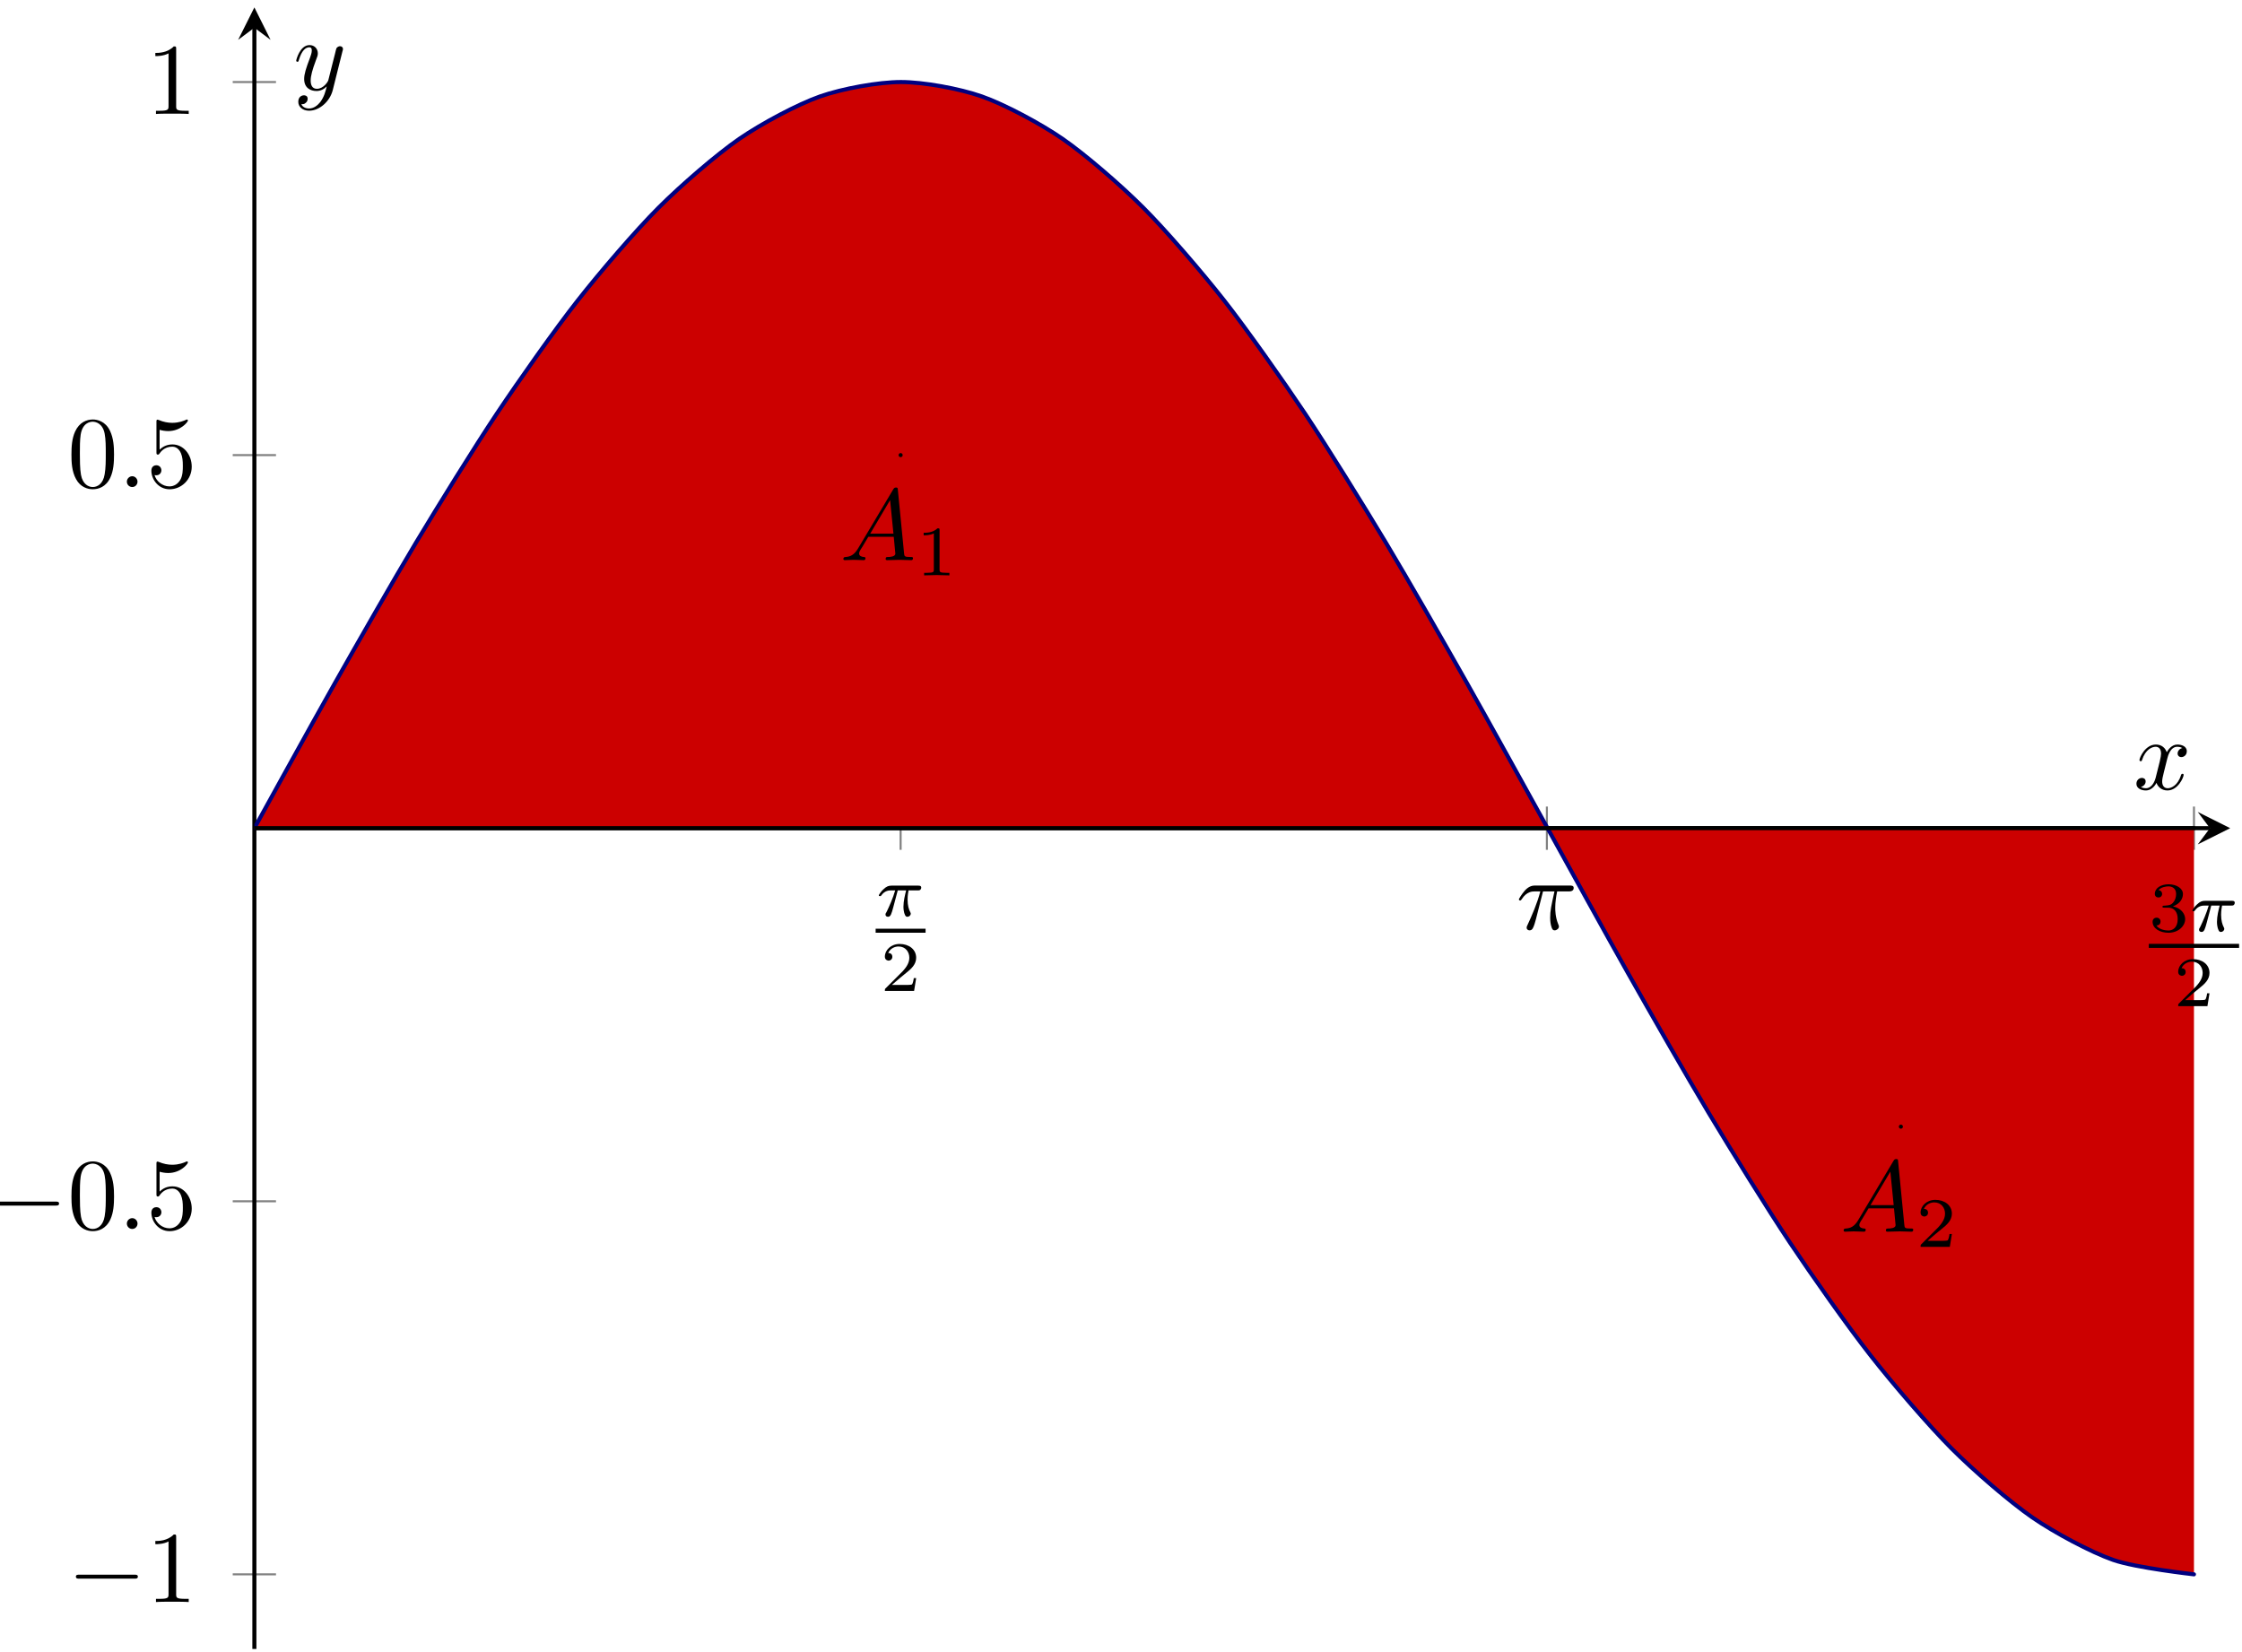
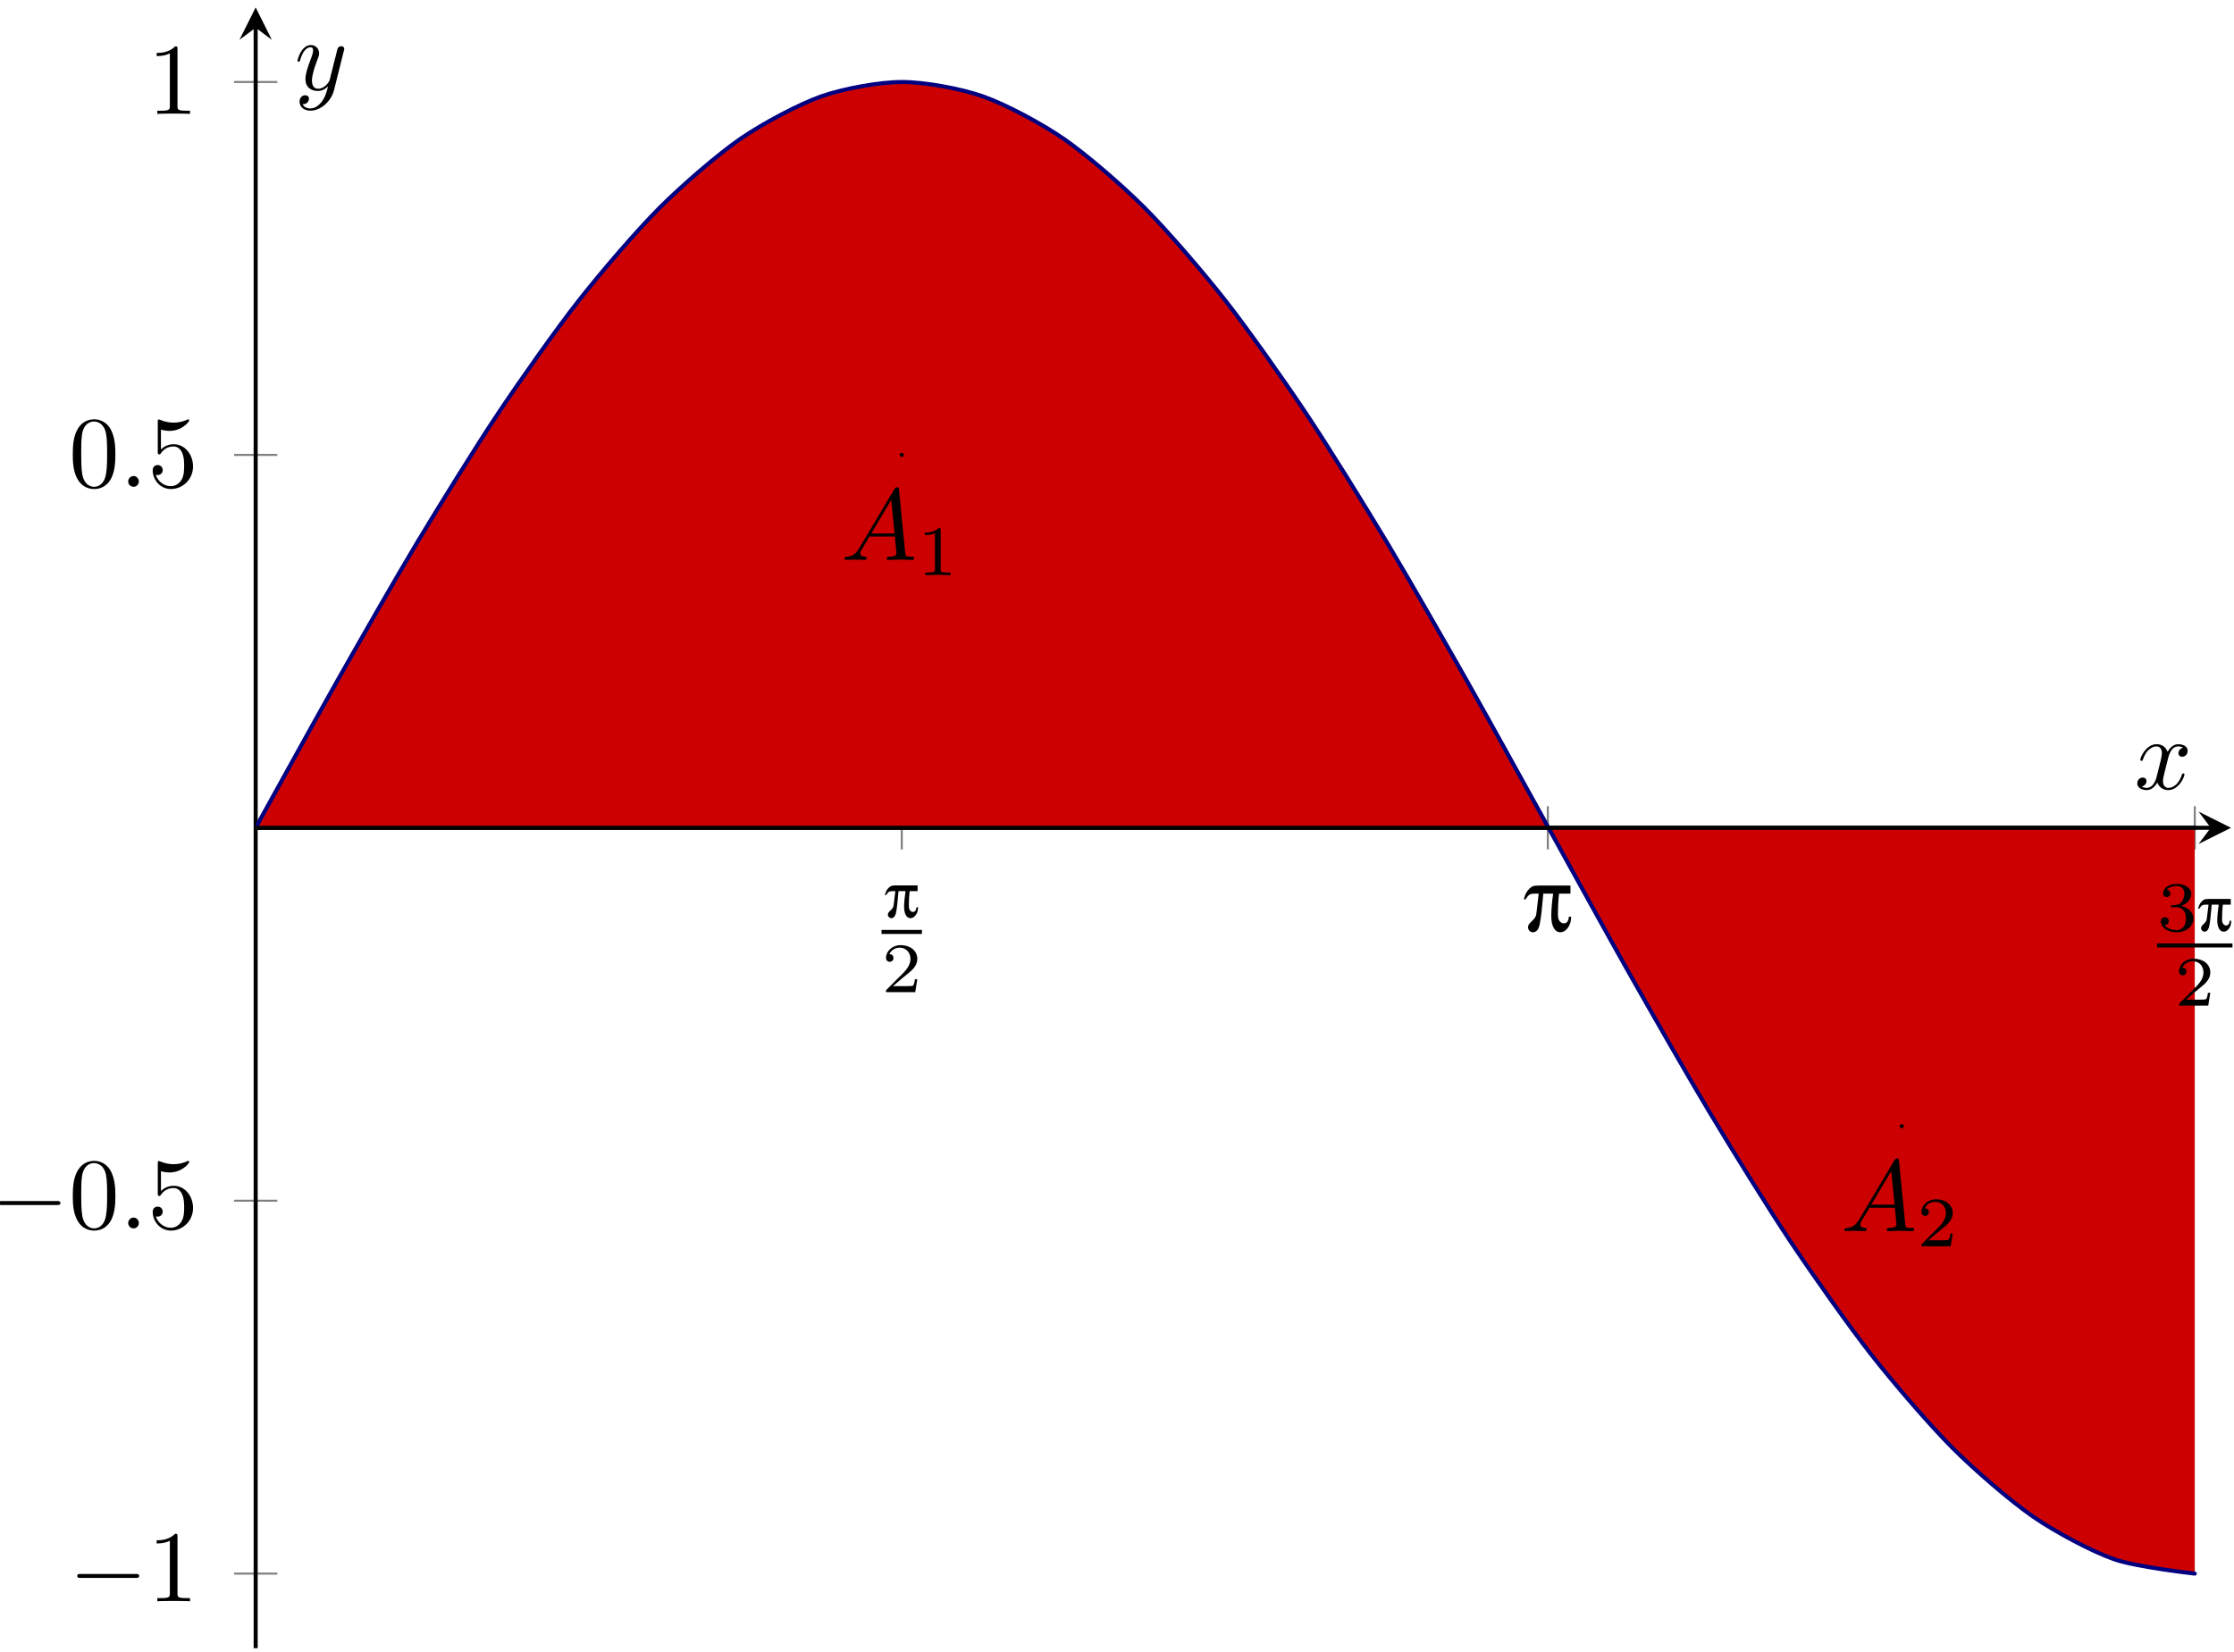
- <svg xmlns="http://www.w3.org/2000/svg" xmlns:xlink="http://www.w3.org/1999/xlink" width="220.446" height="162.424" viewBox="0 0 220.446 162.424">
+ <svg xmlns="http://www.w3.org/2000/svg" xmlns:xlink="http://www.w3.org/1999/xlink" width="219.714" height="162.424" viewBox="0 0 219.714 162.424">
  <defs>
    <g>
      <g id="glyph-0-0">
-         <path d="M 4.484 -2.797 C 4.484 -3 4.312 -3 4.188 -3 L 1.562 -3 C 1.281 -3 1.078 -2.938 0.766 -2.641 C 0.578 -2.484 0.312 -2.109 0.312 -2.047 C 0.312 -1.969 0.406 -1.969 0.438 -1.969 C 0.516 -1.969 0.516 -1.984 0.562 -2.047 C 0.906 -2.531 1.344 -2.531 1.5 -2.531 L 1.922 -2.531 C 1.703 -1.766 1.328 -0.938 1.125 -0.516 C 1.078 -0.438 1.016 -0.281 0.984 -0.266 C 0.984 -0.234 0.969 -0.203 0.969 -0.156 C 0.969 -0.047 1.047 0.062 1.219 0.062 C 1.484 0.062 1.562 -0.25 1.734 -0.875 L 2.172 -2.531 L 3 -2.531 C 2.891 -2.109 2.734 -1.484 2.734 -0.922 C 2.734 -0.641 2.781 -0.453 2.812 -0.312 C 2.922 0.047 3.016 0.062 3.125 0.062 C 3.297 0.062 3.453 -0.078 3.453 -0.25 C 3.453 -0.297 3.438 -0.328 3.406 -0.391 C 3.266 -0.656 3.141 -1.047 3.141 -1.625 C 3.141 -1.75 3.141 -2.031 3.234 -2.531 L 4.109 -2.531 C 4.234 -2.531 4.297 -2.531 4.375 -2.578 C 4.469 -2.656 4.484 -2.766 4.484 -2.797 Z M 4.484 -2.797 " />
+         <path d="M 0.188 -2.188 C 0.391 -2.516 0.5 -2.578 0.797 -2.578 L 1.094 -2.578 L 0.922 -1.188 C 0.906 -1.016 0.828 -0.875 0.609 -0.672 C 0.422 -0.5 0.359 -0.406 0.359 -0.266 C 0.359 -0.078 0.516 0.078 0.703 0.078 C 0.891 0.078 1.047 -0.062 1.125 -0.328 C 1.188 -0.5 1.281 -1.141 1.328 -1.766 L 1.406 -2.578 L 2.094 -2.578 C 2.016 -2.078 1.953 -1.406 1.953 -1.047 C 1.953 -0.344 2.203 0.078 2.578 0.078 C 2.828 0.078 3.047 -0.094 3.203 -0.391 C 3.281 -0.562 3.312 -0.672 3.328 -1 L 3.172 -1 C 3.141 -0.688 3.031 -0.531 2.812 -0.531 C 2.688 -0.531 2.562 -0.625 2.5 -0.75 C 2.438 -0.859 2.422 -0.969 2.422 -1.172 C 2.422 -1.656 2.453 -2.234 2.5 -2.578 L 3.281 -2.578 L 3.281 -3.141 L 1.094 -3.141 C 0.75 -3.141 0.625 -3.094 0.453 -2.922 C 0.266 -2.75 0.172 -2.562 0.062 -2.188 Z M 0.188 -2.188 " />
      </g>
      <g id="glyph-1-0">
        <path d="M 3.516 -1.266 L 3.281 -1.266 C 3.266 -1.109 3.188 -0.703 3.094 -0.641 C 3.047 -0.594 2.516 -0.594 2.406 -0.594 L 1.125 -0.594 C 1.859 -1.234 2.109 -1.438 2.516 -1.766 C 3.031 -2.172 3.516 -2.609 3.516 -3.266 C 3.516 -4.109 2.781 -4.625 1.891 -4.625 C 1.031 -4.625 0.438 -4.016 0.438 -3.375 C 0.438 -3.031 0.734 -2.984 0.812 -2.984 C 0.969 -2.984 1.172 -3.109 1.172 -3.359 C 1.172 -3.484 1.125 -3.734 0.766 -3.734 C 0.984 -4.219 1.453 -4.375 1.781 -4.375 C 2.484 -4.375 2.844 -3.828 2.844 -3.266 C 2.844 -2.656 2.406 -2.188 2.188 -1.938 L 0.516 -0.266 C 0.438 -0.203 0.438 -0.188 0.438 0 L 3.312 0 Z M 3.516 -1.266 " />
      </g>
      <g id="glyph-1-1">
        <path d="M 3.578 -1.203 C 3.578 -1.75 3.141 -2.297 2.375 -2.453 C 3.094 -2.719 3.359 -3.234 3.359 -3.672 C 3.359 -4.219 2.734 -4.625 1.953 -4.625 C 1.188 -4.625 0.594 -4.25 0.594 -3.688 C 0.594 -3.453 0.75 -3.328 0.953 -3.328 C 1.172 -3.328 1.312 -3.484 1.312 -3.672 C 1.312 -3.875 1.172 -4.031 0.953 -4.047 C 1.203 -4.344 1.672 -4.422 1.938 -4.422 C 2.25 -4.422 2.688 -4.266 2.688 -3.672 C 2.688 -3.375 2.594 -3.047 2.406 -2.844 C 2.188 -2.578 1.984 -2.562 1.641 -2.531 C 1.469 -2.516 1.453 -2.516 1.422 -2.516 C 1.422 -2.516 1.344 -2.5 1.344 -2.422 C 1.344 -2.328 1.406 -2.328 1.531 -2.328 L 1.906 -2.328 C 2.453 -2.328 2.844 -1.953 2.844 -1.203 C 2.844 -0.344 2.328 -0.078 1.938 -0.078 C 1.656 -0.078 1.031 -0.156 0.75 -0.578 C 1.078 -0.578 1.156 -0.812 1.156 -0.969 C 1.156 -1.188 0.984 -1.344 0.766 -1.344 C 0.578 -1.344 0.375 -1.219 0.375 -0.938 C 0.375 -0.281 1.094 0.141 1.938 0.141 C 2.906 0.141 3.578 -0.516 3.578 -1.203 Z M 3.578 -1.203 " />
      </g>
      <g id="glyph-1-2">
        <path d="M 3.297 0 L 3.297 -0.25 L 3.031 -0.25 C 2.328 -0.25 2.328 -0.344 2.328 -0.578 L 2.328 -4.438 C 2.328 -4.625 2.328 -4.625 2.125 -4.625 C 1.672 -4.188 1.047 -4.188 0.766 -4.188 L 0.766 -3.938 C 0.922 -3.938 1.391 -3.938 1.766 -4.125 L 1.766 -0.578 C 1.766 -0.344 1.766 -0.25 1.078 -0.25 L 0.812 -0.25 L 0.812 0 L 2.047 -0.031 Z M 3.297 0 " />
      </g>
      <g id="glyph-2-0">
-         <path d="M 5.656 -4.062 C 5.656 -4.297 5.438 -4.297 5.25 -4.297 L 1.906 -4.297 C 1.688 -4.297 1.312 -4.297 0.875 -3.828 C 0.531 -3.438 0.266 -2.984 0.266 -2.938 C 0.266 -2.938 0.266 -2.828 0.391 -2.828 C 0.469 -2.828 0.484 -2.875 0.547 -2.953 C 1.031 -3.719 1.609 -3.719 1.812 -3.719 L 2.375 -3.719 C 2.062 -2.516 1.531 -1.312 1.109 -0.406 C 1.031 -0.25 1.031 -0.234 1.031 -0.156 C 1.031 0.031 1.188 0.109 1.312 0.109 C 1.609 0.109 1.688 -0.172 1.812 -0.531 C 1.953 -1 1.953 -1.016 2.078 -1.516 L 2.641 -3.719 L 3.766 -3.719 C 3.438 -2.25 3.344 -1.812 3.344 -1.141 C 3.344 -1 3.344 -0.734 3.422 -0.391 C 3.531 0.047 3.641 0.109 3.781 0.109 C 3.984 0.109 4.203 -0.062 4.203 -0.266 C 4.203 -0.328 4.203 -0.344 4.141 -0.484 C 3.844 -1.203 3.844 -1.859 3.844 -2.141 C 3.844 -2.656 3.922 -3.203 4.031 -3.719 L 5.156 -3.719 C 5.297 -3.719 5.656 -3.719 5.656 -4.062 Z M 5.656 -4.062 " />
-       </g>
-       <g id="glyph-2-1">
-         <path d="M 1.906 -0.531 C 1.906 -0.812 1.672 -1.062 1.391 -1.062 C 1.094 -1.062 0.859 -0.812 0.859 -0.531 C 0.859 -0.234 1.094 0 1.391 0 C 1.672 0 1.906 -0.234 1.906 -0.531 Z M 1.906 -0.531 " />
-       </g>
-       <g id="glyph-2-2">
-         <path d="M 7.188 -0.203 C 7.188 -0.312 7.094 -0.312 6.953 -0.312 C 6.344 -0.312 6.344 -0.375 6.312 -0.672 L 5.703 -6.891 C 5.688 -7.094 5.688 -7.141 5.516 -7.141 C 5.359 -7.141 5.312 -7.062 5.25 -6.969 L 1.781 -1.141 C 1.391 -0.484 1 -0.344 0.562 -0.312 C 0.438 -0.297 0.344 -0.297 0.344 -0.109 C 0.344 -0.047 0.406 0 0.484 0 C 0.75 0 1.062 -0.031 1.328 -0.031 C 1.672 -0.031 2.016 0 2.328 0 C 2.391 0 2.516 0 2.516 -0.188 C 2.516 -0.297 2.438 -0.312 2.359 -0.312 C 2.141 -0.328 1.891 -0.406 1.891 -0.656 C 1.891 -0.781 1.953 -0.891 2.031 -1.031 C 2.109 -1.141 2.109 -1.141 2.797 -2.297 L 5.297 -2.297 C 5.312 -2.094 5.453 -0.734 5.453 -0.641 C 5.453 -0.344 4.938 -0.312 4.734 -0.312 C 4.594 -0.312 4.5 -0.312 4.5 -0.109 C 4.5 0 4.641 0 4.641 0 C 5.047 0 5.469 -0.031 5.875 -0.031 C 6.125 -0.031 6.766 0 7.016 0 C 7.062 0 7.188 0 7.188 -0.203 Z M 5.266 -2.609 L 2.984 -2.609 L 4.938 -5.906 Z M 5.266 -2.609 " />
-       </g>
-       <g id="glyph-2-3">
-         <path d="M 4.938 -1.422 C 4.938 -1.531 4.859 -1.531 4.828 -1.531 C 4.734 -1.531 4.719 -1.484 4.688 -1.422 C 4.359 -0.344 3.688 -0.109 3.375 -0.109 C 2.984 -0.109 2.828 -0.422 2.828 -0.766 C 2.828 -0.984 2.875 -1.203 2.984 -1.641 L 3.328 -3.016 C 3.391 -3.266 3.625 -4.188 4.312 -4.188 C 4.359 -4.188 4.609 -4.188 4.812 -4.062 C 4.531 -4 4.344 -3.766 4.344 -3.516 C 4.344 -3.359 4.453 -3.172 4.719 -3.172 C 4.938 -3.172 5.25 -3.344 5.25 -3.75 C 5.25 -4.266 4.672 -4.406 4.328 -4.406 C 3.75 -4.406 3.406 -3.875 3.281 -3.656 C 3.031 -4.312 2.5 -4.406 2.203 -4.406 C 1.172 -4.406 0.594 -3.125 0.594 -2.875 C 0.594 -2.766 0.719 -2.766 0.719 -2.766 C 0.797 -2.766 0.828 -2.797 0.844 -2.875 C 1.188 -3.938 1.844 -4.188 2.188 -4.188 C 2.375 -4.188 2.719 -4.094 2.719 -3.516 C 2.719 -3.203 2.547 -2.547 2.188 -1.141 C 2.031 -0.531 1.672 -0.109 1.234 -0.109 C 1.172 -0.109 0.953 -0.109 0.734 -0.234 C 0.984 -0.297 1.203 -0.5 1.203 -0.781 C 1.203 -1.047 0.984 -1.125 0.844 -1.125 C 0.531 -1.125 0.297 -0.875 0.297 -0.547 C 0.297 -0.094 0.781 0.109 1.219 0.109 C 1.891 0.109 2.25 -0.594 2.266 -0.641 C 2.391 -0.281 2.75 0.109 3.344 0.109 C 4.375 0.109 4.938 -1.172 4.938 -1.422 Z M 4.938 -1.422 " />
-       </g>
-       <g id="glyph-2-4">
-         <path d="M 4.844 -3.797 C 4.891 -3.938 4.891 -3.953 4.891 -4.031 C 4.891 -4.203 4.75 -4.297 4.594 -4.297 C 4.5 -4.297 4.344 -4.234 4.25 -4.094 C 4.234 -4.031 4.141 -3.734 4.109 -3.547 L 3.906 -2.75 L 3.453 -0.953 C 3.422 -0.812 2.984 -0.109 2.328 -0.109 C 1.828 -0.109 1.719 -0.547 1.719 -0.922 C 1.719 -1.375 1.891 -2 2.219 -2.875 C 2.375 -3.281 2.422 -3.391 2.422 -3.594 C 2.422 -4.031 2.109 -4.406 1.609 -4.406 C 0.656 -4.406 0.297 -2.953 0.297 -2.875 C 0.297 -2.766 0.406 -2.766 0.406 -2.766 C 0.516 -2.766 0.516 -2.797 0.562 -2.953 C 0.844 -3.891 1.234 -4.188 1.578 -4.188 C 1.656 -4.188 1.828 -4.188 1.828 -3.875 C 1.828 -3.625 1.719 -3.359 1.656 -3.172 C 1.25 -2.109 1.078 -1.547 1.078 -1.078 C 1.078 -0.188 1.703 0.109 2.297 0.109 C 2.688 0.109 3.016 -0.062 3.297 -0.344 C 3.172 0.172 3.047 0.672 2.656 1.203 C 2.391 1.531 2.016 1.828 1.562 1.828 C 1.422 1.828 0.969 1.797 0.797 1.406 C 0.953 1.406 1.094 1.406 1.219 1.281 C 1.328 1.203 1.422 1.062 1.422 0.875 C 1.422 0.562 1.156 0.531 1.062 0.531 C 0.828 0.531 0.5 0.688 0.5 1.172 C 0.5 1.672 0.938 2.047 1.562 2.047 C 2.578 2.047 3.609 1.141 3.891 0.016 Z M 4.844 -3.797 " />
+         <path d="M 0.266 -3.125 C 0.562 -3.594 0.719 -3.688 1.141 -3.688 L 1.562 -3.688 L 1.328 -1.688 C 1.297 -1.438 1.172 -1.25 0.875 -0.969 C 0.594 -0.719 0.516 -0.578 0.516 -0.375 C 0.516 -0.109 0.719 0.109 1 0.109 C 1.281 0.109 1.5 -0.094 1.609 -0.469 C 1.688 -0.703 1.828 -1.625 1.906 -2.531 L 2.016 -3.688 L 2.984 -3.688 C 2.875 -2.984 2.797 -2.016 2.797 -1.5 C 2.797 -0.5 3.141 0.109 3.688 0.109 C 4.031 0.109 4.344 -0.125 4.562 -0.547 C 4.688 -0.797 4.734 -0.969 4.75 -1.422 L 4.531 -1.422 C 4.5 -0.984 4.328 -0.766 4.031 -0.766 C 3.844 -0.766 3.656 -0.891 3.562 -1.078 C 3.484 -1.234 3.453 -1.375 3.453 -1.672 C 3.453 -2.359 3.5 -3.188 3.562 -3.688 L 4.688 -3.688 L 4.688 -4.484 L 1.547 -4.484 C 1.062 -4.484 0.891 -4.422 0.641 -4.172 C 0.391 -3.922 0.234 -3.656 0.094 -3.125 Z M 0.266 -3.125 " />
      </g>
      <g id="glyph-3-0">
        <path d="M 6.922 -2.5 C 6.922 -2.688 6.734 -2.688 6.594 -2.688 L 1.156 -2.688 C 1.016 -2.688 0.828 -2.688 0.828 -2.5 C 0.828 -2.297 1.016 -2.297 1.156 -2.297 L 6.594 -2.297 C 6.734 -2.297 6.922 -2.297 6.922 -2.5 Z M 6.922 -2.5 " />
      </g>
      <g id="glyph-4-0">
        <path d="M 4.172 0 L 4.172 -0.312 L 3.859 -0.312 C 2.953 -0.312 2.938 -0.422 2.938 -0.781 L 2.938 -6.375 C 2.938 -6.625 2.938 -6.641 2.703 -6.641 C 2.078 -6 1.203 -6 0.891 -6 L 0.891 -5.688 C 1.094 -5.688 1.672 -5.688 2.188 -5.953 L 2.188 -0.781 C 2.188 -0.422 2.156 -0.312 1.266 -0.312 L 0.953 -0.312 L 0.953 0 C 1.297 -0.031 2.156 -0.031 2.562 -0.031 C 2.953 -0.031 3.828 -0.031 4.172 0 Z M 4.172 0 " />
      </g>
      <g id="glyph-4-1">
        <path d="M 4.578 -3.188 C 4.578 -3.984 4.531 -4.781 4.188 -5.516 C 3.734 -6.484 2.906 -6.641 2.5 -6.641 C 1.891 -6.641 1.172 -6.375 0.75 -5.453 C 0.438 -4.766 0.391 -3.984 0.391 -3.188 C 0.391 -2.438 0.422 -1.547 0.844 -0.781 C 1.266 0.016 2 0.219 2.484 0.219 C 3.016 0.219 3.781 0.016 4.219 -0.938 C 4.531 -1.625 4.578 -2.406 4.578 -3.188 Z M 3.766 -3.312 C 3.766 -2.562 3.766 -1.891 3.656 -1.25 C 3.5 -0.297 2.938 0 2.484 0 C 2.094 0 1.5 -0.25 1.328 -1.203 C 1.219 -1.797 1.219 -2.719 1.219 -3.312 C 1.219 -3.953 1.219 -4.609 1.297 -5.141 C 1.484 -6.328 2.234 -6.422 2.484 -6.422 C 2.812 -6.422 3.469 -6.234 3.656 -5.25 C 3.766 -4.688 3.766 -3.938 3.766 -3.312 Z M 3.766 -3.312 " />
      </g>
      <g id="glyph-4-2">
        <path d="M 4.469 -2 C 4.469 -3.188 3.656 -4.188 2.578 -4.188 C 2.109 -4.188 1.672 -4.031 1.312 -3.672 L 1.312 -5.625 C 1.516 -5.562 1.844 -5.5 2.156 -5.5 C 3.391 -5.5 4.094 -6.406 4.094 -6.531 C 4.094 -6.594 4.062 -6.641 3.984 -6.641 C 3.984 -6.641 3.953 -6.641 3.906 -6.609 C 3.703 -6.516 3.219 -6.312 2.547 -6.312 C 2.156 -6.312 1.688 -6.391 1.219 -6.594 C 1.141 -6.625 1.109 -6.625 1.109 -6.625 C 1 -6.625 1 -6.547 1 -6.391 L 1 -3.438 C 1 -3.266 1 -3.188 1.141 -3.188 C 1.219 -3.188 1.234 -3.203 1.281 -3.266 C 1.391 -3.422 1.75 -3.969 2.562 -3.969 C 3.078 -3.969 3.328 -3.516 3.406 -3.328 C 3.562 -2.953 3.594 -2.578 3.594 -2.078 C 3.594 -1.719 3.594 -1.125 3.344 -0.703 C 3.109 -0.312 2.734 -0.062 2.281 -0.062 C 1.562 -0.062 0.984 -0.594 0.812 -1.172 C 0.844 -1.172 0.875 -1.156 0.984 -1.156 C 1.312 -1.156 1.484 -1.406 1.484 -1.641 C 1.484 -1.891 1.312 -2.141 0.984 -2.141 C 0.844 -2.141 0.5 -2.062 0.5 -1.609 C 0.5 -0.75 1.188 0.219 2.297 0.219 C 3.453 0.219 4.469 -0.734 4.469 -2 Z M 4.469 -2 " />
      </g>
+       <g id="glyph-5-0">
+         <path d="M 1.906 -0.531 C 1.906 -0.812 1.672 -1.062 1.391 -1.062 C 1.094 -1.062 0.859 -0.812 0.859 -0.531 C 0.859 -0.234 1.094 0 1.391 0 C 1.672 0 1.906 -0.234 1.906 -0.531 Z M 1.906 -0.531 " />
+       </g>
+       <g id="glyph-5-1">
+         <path d="M 7.188 -0.203 C 7.188 -0.312 7.094 -0.312 6.953 -0.312 C 6.344 -0.312 6.344 -0.375 6.312 -0.672 L 5.703 -6.891 C 5.688 -7.094 5.688 -7.141 5.516 -7.141 C 5.359 -7.141 5.312 -7.062 5.25 -6.969 L 1.781 -1.141 C 1.391 -0.484 1 -0.344 0.562 -0.312 C 0.438 -0.297 0.344 -0.297 0.344 -0.109 C 0.344 -0.047 0.406 0 0.484 0 C 0.75 0 1.062 -0.031 1.328 -0.031 C 1.672 -0.031 2.016 0 2.328 0 C 2.391 0 2.516 0 2.516 -0.188 C 2.516 -0.297 2.438 -0.312 2.359 -0.312 C 2.141 -0.328 1.891 -0.406 1.891 -0.656 C 1.891 -0.781 1.953 -0.891 2.031 -1.031 C 2.109 -1.141 2.109 -1.141 2.797 -2.297 L 5.297 -2.297 C 5.312 -2.094 5.453 -0.734 5.453 -0.641 C 5.453 -0.344 4.938 -0.312 4.734 -0.312 C 4.594 -0.312 4.5 -0.312 4.5 -0.109 C 4.5 0 4.641 0 4.641 0 C 5.047 0 5.469 -0.031 5.875 -0.031 C 6.125 -0.031 6.766 0 7.016 0 C 7.062 0 7.188 0 7.188 -0.203 Z M 5.266 -2.609 L 2.984 -2.609 L 4.938 -5.906 Z M 5.266 -2.609 " />
+       </g>
+       <g id="glyph-5-2">
+         <path d="M 4.938 -1.422 C 4.938 -1.531 4.859 -1.531 4.828 -1.531 C 4.734 -1.531 4.719 -1.484 4.688 -1.422 C 4.359 -0.344 3.688 -0.109 3.375 -0.109 C 2.984 -0.109 2.828 -0.422 2.828 -0.766 C 2.828 -0.984 2.875 -1.203 2.984 -1.641 L 3.328 -3.016 C 3.391 -3.266 3.625 -4.188 4.312 -4.188 C 4.359 -4.188 4.609 -4.188 4.812 -4.062 C 4.531 -4 4.344 -3.766 4.344 -3.516 C 4.344 -3.359 4.453 -3.172 4.719 -3.172 C 4.938 -3.172 5.25 -3.344 5.25 -3.75 C 5.25 -4.266 4.672 -4.406 4.328 -4.406 C 3.75 -4.406 3.406 -3.875 3.281 -3.656 C 3.031 -4.312 2.5 -4.406 2.203 -4.406 C 1.172 -4.406 0.594 -3.125 0.594 -2.875 C 0.594 -2.766 0.719 -2.766 0.719 -2.766 C 0.797 -2.766 0.828 -2.797 0.844 -2.875 C 1.188 -3.938 1.844 -4.188 2.188 -4.188 C 2.375 -4.188 2.719 -4.094 2.719 -3.516 C 2.719 -3.203 2.547 -2.547 2.188 -1.141 C 2.031 -0.531 1.672 -0.109 1.234 -0.109 C 1.172 -0.109 0.953 -0.109 0.734 -0.234 C 0.984 -0.297 1.203 -0.5 1.203 -0.781 C 1.203 -1.047 0.984 -1.125 0.844 -1.125 C 0.531 -1.125 0.297 -0.875 0.297 -0.547 C 0.297 -0.094 0.781 0.109 1.219 0.109 C 1.891 0.109 2.25 -0.594 2.266 -0.641 C 2.391 -0.281 2.75 0.109 3.344 0.109 C 4.375 0.109 4.938 -1.172 4.938 -1.422 Z M 4.938 -1.422 " />
+       </g>
+       <g id="glyph-5-3">
+         <path d="M 4.844 -3.797 C 4.891 -3.938 4.891 -3.953 4.891 -4.031 C 4.891 -4.203 4.75 -4.297 4.594 -4.297 C 4.5 -4.297 4.344 -4.234 4.25 -4.094 C 4.234 -4.031 4.141 -3.734 4.109 -3.547 L 3.906 -2.75 L 3.453 -0.953 C 3.422 -0.812 2.984 -0.109 2.328 -0.109 C 1.828 -0.109 1.719 -0.547 1.719 -0.922 C 1.719 -1.375 1.891 -2 2.219 -2.875 C 2.375 -3.281 2.422 -3.391 2.422 -3.594 C 2.422 -4.031 2.109 -4.406 1.609 -4.406 C 0.656 -4.406 0.297 -2.953 0.297 -2.875 C 0.297 -2.766 0.406 -2.766 0.406 -2.766 C 0.516 -2.766 0.516 -2.797 0.562 -2.953 C 0.844 -3.891 1.234 -4.188 1.578 -4.188 C 1.656 -4.188 1.828 -4.188 1.828 -3.875 C 1.828 -3.625 1.719 -3.359 1.656 -3.172 C 1.25 -2.109 1.078 -1.547 1.078 -1.078 C 1.078 -0.188 1.703 0.109 2.297 0.109 C 2.688 0.109 3.016 -0.062 3.297 -0.344 C 3.172 0.172 3.047 0.672 2.656 1.203 C 2.391 1.531 2.016 1.828 1.562 1.828 C 1.422 1.828 0.969 1.797 0.797 1.406 C 0.953 1.406 1.094 1.406 1.219 1.281 C 1.328 1.203 1.422 1.062 1.422 0.875 C 1.422 0.562 1.156 0.531 1.062 0.531 C 0.828 0.531 0.5 0.688 0.5 1.172 C 0.5 1.672 0.938 2.047 1.562 2.047 C 2.578 2.047 3.609 1.141 3.891 0.016 Z M 4.844 -3.797 " />
+       </g>
    </g>
    <clipPath id="clip-0">
+       <path clip-rule="nonzero" d="M 216 79 L 219.57 79 L 219.57 84 L 216 84 Z M 216 79 " />
+     </clipPath>
+     <clipPath id="clip-1">
      <path clip-rule="nonzero" d="M 24 2 L 26 2 L 26 162.137 L 24 162.137 Z M 24 2 " />
    </clipPath>
-     <clipPath id="clip-1">
-       <path clip-rule="nonzero" d="M 25.012 8 L 216 8 L 216 155 L 25.012 155 Z M 25.012 8 " />
-     </clipPath>
    <clipPath id="clip-2">
-       <path clip-rule="nonzero" d="M 211 92 L 220.168 92 L 220.168 94 L 211 94 Z M 211 92 " />
+       <path clip-rule="nonzero" d="M 25.145 8 L 216 8 L 216 155 L 25.145 155 Z M 25.145 8 " />
    </clipPath>
    <clipPath id="clip-3">
-       <path clip-rule="nonzero" d="M 25.012 7 L 216 7 L 216 155 L 25.012 155 Z M 25.012 7 " />
+       <path clip-rule="nonzero" d="M 216 88 L 219.57 88 L 219.57 92 L 216 92 Z M 216 88 " />
    </clipPath>
    <clipPath id="clip-4">
-       <path clip-rule="nonzero" d="M 25.012 81 L 216 81 L 216 82 L 25.012 82 Z M 25.012 81 " />
+       <path clip-rule="nonzero" d="M 211 92 L 219.57 92 L 219.57 94 L 211 94 Z M 211 92 " />
+     </clipPath>
+     <clipPath id="clip-5">
+       <path clip-rule="nonzero" d="M 25.145 7 L 217 7 L 217 155 L 25.145 155 Z M 25.145 7 " />
+     </clipPath>
+     <clipPath id="clip-6">
+       <path clip-rule="nonzero" d="M 25.145 81 L 217 81 L 217 82 L 25.145 82 Z M 25.145 81 " />
    </clipPath>
  </defs>
-   <path fill="none" stroke-width="0.199" stroke-linecap="butt" stroke-linejoin="miter" stroke="rgb(50%, 50%, 50%)" stroke-opacity="1" stroke-miterlimit="10" d="M 63.545 78.57 L 63.545 82.824 M 127.088 78.57 L 127.088 82.824 M 190.713 78.57 L 190.713 82.824 " transform="matrix(1, 0, 0, -1, 25.01, 162.125)" />
-   <path fill="none" stroke-width="0.199" stroke-linecap="butt" stroke-linejoin="miter" stroke="rgb(50%, 50%, 50%)" stroke-opacity="1" stroke-miterlimit="10" d="M -2.127 7.336 L 2.127 7.336 M -2.127 44.016 L 2.127 44.016 M -2.127 117.379 L 2.127 117.379 M -2.127 154.059 L 2.127 154.059 " transform="matrix(1, 0, 0, -1, 25.01, 162.125)" />
-   <path fill="none" stroke-width="0.399" stroke-linecap="butt" stroke-linejoin="miter" stroke="rgb(0%, 0%, 0%)" stroke-opacity="1" stroke-miterlimit="10" d="M 0.002 80.699 L 192.283 80.699 " transform="matrix(1, 0, 0, -1, 25.01, 162.125)" />
-   <path fill-rule="nonzero" fill="rgb(0%, 0%, 0%)" fill-opacity="1" d="M 219.285 81.426 L 216.098 79.832 L 217.293 81.426 L 216.098 83.02 " />
+   <path fill="none" stroke-width="0.199" stroke-linecap="butt" stroke-linejoin="miter" stroke="rgb(50%, 50%, 50%)" stroke-opacity="1" stroke-miterlimit="10" d="M 63.544 78.57 L 63.544 82.824 M 127.086 78.57 L 127.086 82.824 M 190.711 78.57 L 190.711 82.824 " transform="matrix(1, 0, 0, -1, 25.144, 162.125)" />
+   <path fill="none" stroke-width="0.199" stroke-linecap="butt" stroke-linejoin="miter" stroke="rgb(50%, 50%, 50%)" stroke-opacity="1" stroke-miterlimit="10" d="M -2.124 7.336 L 2.126 7.336 M -2.124 44.016 L 2.126 44.016 M -2.124 117.379 L 2.126 117.379 M -2.124 154.059 L 2.126 154.059 " transform="matrix(1, 0, 0, -1, 25.144, 162.125)" />
+   <path fill="none" stroke-width="0.399" stroke-linecap="butt" stroke-linejoin="miter" stroke="rgb(0%, 0%, 0%)" stroke-opacity="1" stroke-miterlimit="10" d="M 0.001 80.699 L 192.282 80.699 " transform="matrix(1, 0, 0, -1, 25.144, 162.125)" />
  <g clip-path="url(#clip-0)">
-     <path fill="none" stroke-width="0.399" stroke-linecap="butt" stroke-linejoin="miter" stroke="rgb(0%, 0%, 0%)" stroke-opacity="1" stroke-miterlimit="10" d="M 0.002 0 L 0.002 159.402 " transform="matrix(1, 0, 0, -1, 25.01, 162.125)" />
+     <path fill-rule="nonzero" fill="rgb(0%, 0%, 0%)" fill-opacity="1" d="M 219.418 81.426 L 216.23 79.832 L 217.426 81.426 L 216.23 83.02 " />
  </g>
-   <path fill-rule="nonzero" fill="rgb(0%, 0%, 0%)" fill-opacity="1" d="M 25.012 0.73 L 23.414 3.918 L 25.012 2.723 L 26.605 3.918 " />
  <g clip-path="url(#clip-1)">
-     <path fill-rule="nonzero" fill="rgb(79.999%, 0%, 0%)" fill-opacity="1" d="M 25.012 81.426 C 25.012 81.426 30.75 71.012 32.957 67.117 C 35.16 63.223 38.699 57.027 40.902 53.355 C 43.109 49.688 46.645 43.977 48.848 40.676 C 51.055 37.371 54.59 32.363 56.797 29.559 C 59 26.75 62.535 22.641 64.742 20.438 C 66.945 18.23 70.484 15.176 72.688 13.656 C 74.895 12.137 78.43 10.258 80.633 9.48 C 82.84 8.707 86.375 8.066 88.582 8.066 C 90.785 8.066 94.32 8.703 96.527 9.477 C 98.73 10.25 102.27 12.129 104.473 13.648 C 106.68 15.168 110.215 18.219 112.418 20.426 C 114.625 22.629 118.16 26.734 120.367 29.543 C 122.57 32.352 126.105 37.355 128.312 40.656 C 130.516 43.961 134.055 49.672 136.258 53.34 C 138.465 57.008 142 63.203 144.203 67.098 C 146.41 70.992 149.945 77.438 152.152 81.406 C 154.355 85.379 157.891 91.824 160.098 95.719 C 162.301 99.613 165.84 105.809 168.043 109.477 C 170.25 113.148 173.785 118.859 175.992 122.164 C 178.195 125.465 181.73 130.473 183.938 133.281 C 186.141 136.094 189.68 140.199 191.883 142.41 C 194.09 144.617 197.625 147.668 199.828 149.191 C 202.035 150.711 205.57 152.594 207.777 153.371 C 209.98 154.148 215.723 154.789 215.723 154.789 L 215.723 81.426 C 215.723 81.426 25.012 81.426 25.012 81.426 Z M 25.012 81.426 " />
+     <path fill="none" stroke-width="0.399" stroke-linecap="butt" stroke-linejoin="miter" stroke="rgb(0%, 0%, 0%)" stroke-opacity="1" stroke-miterlimit="10" d="M 0.001 0 L 0.001 159.402 " transform="matrix(1, 0, 0, -1, 25.144, 162.125)" />
+   </g>
+   <path fill-rule="nonzero" fill="rgb(0%, 0%, 0%)" fill-opacity="1" d="M 25.145 0.73 L 23.551 3.918 L 25.145 2.723 L 26.738 3.918 " />
+   <g clip-path="url(#clip-2)">
+     <path fill-rule="nonzero" fill="rgb(79.999%, 0%, 0%)" fill-opacity="1" d="M 25.145 81.426 C 25.145 81.426 30.887 71.012 33.09 67.117 C 35.297 63.223 38.832 57.027 41.035 53.355 C 43.242 49.688 46.777 43.977 48.984 40.676 C 51.188 37.371 54.723 32.363 56.93 29.559 C 59.133 26.75 62.672 22.641 64.875 20.438 C 67.082 18.23 70.617 15.176 72.82 13.656 C 75.027 12.137 78.562 10.258 80.77 9.48 C 82.973 8.707 86.508 8.066 88.715 8.066 C 90.918 8.066 94.457 8.703 96.66 9.477 C 98.867 10.25 102.402 12.129 104.605 13.648 C 106.812 15.168 110.348 18.219 112.555 20.426 C 114.758 22.629 118.293 26.734 120.5 29.543 C 122.703 32.352 126.242 37.355 128.445 40.656 C 130.652 43.961 134.188 49.672 136.395 53.34 C 138.598 57.008 142.133 63.203 144.34 67.098 C 146.543 70.992 150.082 77.438 152.285 81.406 C 154.492 85.379 158.027 91.824 160.23 95.719 C 162.438 99.613 165.973 105.809 168.18 109.477 C 170.383 113.148 173.918 118.859 176.125 122.164 C 178.328 125.465 181.867 130.473 184.07 133.281 C 186.277 136.094 189.812 140.199 192.016 142.41 C 194.223 144.617 197.758 147.668 199.965 149.191 C 202.168 150.711 205.703 152.594 207.91 153.371 C 210.113 154.148 215.855 154.789 215.855 154.789 L 215.855 81.426 C 215.855 81.426 25.145 81.426 25.145 81.426 Z M 25.145 81.426 " />
  </g>
  <g fill="rgb(0%, 0%, 0%)" fill-opacity="1">
-     <use xlink:href="#glyph-0-0" x="86.098" y="90.076" />
+     <use xlink:href="#glyph-0-0" x="86.964" y="90.237" />
  </g>
-   <path fill="none" stroke-width="0.398" stroke-linecap="butt" stroke-linejoin="round" stroke="rgb(0%, 0%, 0%)" stroke-opacity="1" stroke-miterlimit="10" d="M -0 0 L 4.91 0 " transform="matrix(1, 0, 0, -1, 86.098, 91.508)" />
+   <path fill="none" stroke-width="0.398" stroke-linecap="butt" stroke-linejoin="round" stroke="rgb(0%, 0%, 0%)" stroke-opacity="1" stroke-miterlimit="10" d="M -0.002 0.001 L 3.971 0.001 " transform="matrix(1, 0, 0, -1, 86.701, 91.669)" />
  <g fill="rgb(0%, 0%, 0%)" fill-opacity="1">
-     <use xlink:href="#glyph-1-0" x="86.567" y="97.434" />
+     <use xlink:href="#glyph-1-0" x="86.701" y="97.595" />
  </g>
  <g fill="rgb(0%, 0%, 0%)" fill-opacity="1">
-     <use xlink:href="#glyph-2-0" x="149.078" y="91.363" />
+     <use xlink:href="#glyph-2-0" x="149.769" y="91.593" />
  </g>
  <g fill="rgb(0%, 0%, 0%)" fill-opacity="1">
-     <use xlink:href="#glyph-1-1" x="211.28" y="91.568" />
+     <use xlink:href="#glyph-1-1" x="212.145" y="91.568" />
+   </g>
+   <g clip-path="url(#clip-3)">
+     <g fill="rgb(0%, 0%, 0%)" fill-opacity="1">
+       <use xlink:href="#glyph-0-0" x="216.116" y="91.568" />
+     </g>
+   </g>
+   <g clip-path="url(#clip-4)">
+     <path fill="none" stroke-width="0.398" stroke-linecap="butt" stroke-linejoin="round" stroke="rgb(0%, 0%, 0%)" stroke-opacity="1" stroke-miterlimit="10" d="M -0 0 L 7.418 0 " transform="matrix(1, 0, 0, -1, 212.145, 93)" />
  </g>
  <g fill="rgb(0%, 0%, 0%)" fill-opacity="1">
-     <use xlink:href="#glyph-0-0" x="215.251" y="91.568" />
-   </g>
-   <g clip-path="url(#clip-2)">
-     <path fill="none" stroke-width="0.398" stroke-linecap="butt" stroke-linejoin="round" stroke="rgb(0%, 0%, 0%)" stroke-opacity="1" stroke-miterlimit="10" d="M 0.001 0 L 8.88 0 " transform="matrix(1, 0, 0, -1, 211.28, 93)" />
+     <use xlink:href="#glyph-1-0" x="213.868" y="98.926" />
  </g>
  <g fill="rgb(0%, 0%, 0%)" fill-opacity="1">
-     <use xlink:href="#glyph-1-0" x="213.734" y="98.926" />
+     <use xlink:href="#glyph-3-0" x="6.768" y="157.511" />
  </g>
  <g fill="rgb(0%, 0%, 0%)" fill-opacity="1">
-     <use xlink:href="#glyph-3-0" x="6.634" y="157.511" />
+     <use xlink:href="#glyph-4-0" x="14.517" y="157.511" />
  </g>
  <g fill="rgb(0%, 0%, 0%)" fill-opacity="1">
-     <use xlink:href="#glyph-4-0" x="14.383" y="157.511" />
+     <use xlink:href="#glyph-3-0" x="-0.98" y="120.83" />
  </g>
  <g fill="rgb(0%, 0%, 0%)" fill-opacity="1">
-     <use xlink:href="#glyph-3-0" x="-1.114" y="120.83" />
+     <use xlink:href="#glyph-4-1" x="6.769" y="120.83" />
  </g>
  <g fill="rgb(0%, 0%, 0%)" fill-opacity="1">
-     <use xlink:href="#glyph-4-1" x="6.635" y="120.83" />
+     <use xlink:href="#glyph-5-0" x="11.75" y="120.83" />
  </g>
  <g fill="rgb(0%, 0%, 0%)" fill-opacity="1">
-     <use xlink:href="#glyph-2-1" x="11.616" y="120.83" />
+     <use xlink:href="#glyph-4-2" x="14.518" y="120.83" />
  </g>
  <g fill="rgb(0%, 0%, 0%)" fill-opacity="1">
-     <use xlink:href="#glyph-4-2" x="14.384" y="120.83" />
+     <use xlink:href="#glyph-4-1" x="6.768" y="47.885" />
  </g>
  <g fill="rgb(0%, 0%, 0%)" fill-opacity="1">
-     <use xlink:href="#glyph-4-1" x="6.634" y="47.885" />
+     <use xlink:href="#glyph-5-0" x="11.749" y="47.885" />
  </g>
  <g fill="rgb(0%, 0%, 0%)" fill-opacity="1">
-     <use xlink:href="#glyph-2-1" x="11.615" y="47.885" />
+     <use xlink:href="#glyph-4-2" x="14.517" y="47.885" />
  </g>
  <g fill="rgb(0%, 0%, 0%)" fill-opacity="1">
-     <use xlink:href="#glyph-4-2" x="14.383" y="47.885" />
+     <use xlink:href="#glyph-4-0" x="14.517" y="11.204" />
+   </g>
+   <g clip-path="url(#clip-5)">
+     <path fill="none" stroke-width="0.399" stroke-linecap="round" stroke-linejoin="round" stroke="rgb(0%, 0%, 50%)" stroke-opacity="1" stroke-miterlimit="10" d="M 0.001 80.699 C 0.001 80.699 5.743 91.113 7.946 95.008 C 10.153 98.902 13.688 105.098 15.891 108.77 C 18.098 112.438 21.633 118.148 23.84 121.449 C 26.044 124.754 29.579 129.762 31.786 132.566 C 33.989 135.375 37.528 139.484 39.731 141.688 C 41.938 143.895 45.473 146.949 47.676 148.469 C 49.883 149.988 53.419 151.867 55.626 152.645 C 57.829 153.418 61.364 154.059 63.571 154.059 C 65.774 154.059 69.313 153.422 71.516 152.648 C 73.723 151.875 77.258 149.996 79.461 148.477 C 81.668 146.957 85.204 143.906 87.411 141.699 C 89.614 139.496 93.149 135.391 95.356 132.582 C 97.559 129.773 101.098 124.77 103.301 121.469 C 105.508 118.164 109.043 112.453 111.251 108.785 C 113.454 105.117 116.989 98.922 119.196 95.027 C 121.399 91.133 124.938 84.688 127.141 80.719 C 129.348 76.746 132.883 70.301 135.086 66.406 C 137.293 62.512 140.829 56.316 143.036 52.648 C 145.239 48.977 148.774 43.266 150.981 39.961 C 153.184 36.66 156.723 31.652 158.926 28.844 C 161.133 26.031 164.668 21.926 166.872 19.715 C 169.079 17.508 172.614 14.457 174.821 12.934 C 177.024 11.414 180.559 9.531 182.766 8.754 C 184.969 7.977 190.711 7.336 190.711 7.336 " transform="matrix(1, 0, 0, -1, 25.144, 162.125)" />
+   </g>
+   <g clip-path="url(#clip-6)">
+     <path fill="none" stroke-width="0.399" stroke-linecap="round" stroke-linejoin="round" stroke="rgb(0%, 0%, 0%)" stroke-opacity="1" stroke-miterlimit="10" d="M 0.001 80.699 C 0.001 80.699 190.711 80.699 190.711 80.699 " transform="matrix(1, 0, 0, -1, 25.144, 162.125)" />
+   </g>
+   <path fill="none" stroke-width="0.399" stroke-linecap="round" stroke-linejoin="round" stroke="rgb(0%, 0%, 0%)" stroke-opacity="1" stroke-miterlimit="10" d="M 63.544 117.379 Z M 63.544 117.379 " transform="matrix(1, 0, 0, -1, 25.144, 162.125)" />
+   <g fill="rgb(0%, 0%, 0%)" fill-opacity="1">
+     <use xlink:href="#glyph-5-1" x="82.716" y="55.075" />
  </g>
  <g fill="rgb(0%, 0%, 0%)" fill-opacity="1">
-     <use xlink:href="#glyph-4-0" x="14.383" y="11.204" />
+     <use xlink:href="#glyph-1-2" x="90.188" y="56.57" />
  </g>
-   <g clip-path="url(#clip-3)">
-     <path fill="none" stroke-width="0.399" stroke-linecap="round" stroke-linejoin="round" stroke="rgb(0%, 0%, 50%)" stroke-opacity="1" stroke-miterlimit="10" d="M 0.002 80.699 C 0.002 80.699 5.74 91.113 7.947 95.008 C 10.15 98.902 13.689 105.098 15.892 108.77 C 18.099 112.438 21.635 118.148 23.838 121.449 C 26.045 124.754 29.58 129.762 31.787 132.566 C 33.99 135.375 37.525 139.484 39.732 141.688 C 41.935 143.895 45.474 146.949 47.678 148.469 C 49.885 149.988 53.42 151.867 55.623 152.645 C 57.83 153.418 61.365 154.059 63.572 154.059 C 65.775 154.059 69.31 153.422 71.517 152.648 C 73.72 151.875 77.26 149.996 79.463 148.477 C 81.67 146.957 85.205 143.906 87.408 141.699 C 89.615 139.496 93.15 135.391 95.357 132.582 C 97.56 129.773 101.095 124.77 103.302 121.469 C 105.506 118.164 109.045 112.453 111.248 108.785 C 113.455 105.117 116.99 98.922 119.193 95.027 C 121.4 91.133 124.935 84.688 127.142 80.719 C 129.345 76.746 132.881 70.301 135.088 66.406 C 137.291 62.512 140.83 56.316 143.033 52.648 C 145.24 48.977 148.775 43.266 150.982 39.961 C 153.185 36.66 156.72 31.652 158.928 28.844 C 161.131 26.031 164.67 21.926 166.873 19.715 C 169.08 17.508 172.615 14.457 174.818 12.934 C 177.025 11.414 180.56 9.531 182.767 8.754 C 184.97 7.977 190.713 7.336 190.713 7.336 " transform="matrix(1, 0, 0, -1, 25.01, 162.125)" />
-   </g>
-   <g clip-path="url(#clip-4)">
-     <path fill="none" stroke-width="0.399" stroke-linecap="round" stroke-linejoin="round" stroke="rgb(0%, 0%, 0%)" stroke-opacity="1" stroke-miterlimit="10" d="M 0.002 80.699 C 0.002 80.699 190.713 80.699 190.713 80.699 " transform="matrix(1, 0, 0, -1, 25.01, 162.125)" />
-   </g>
-   <path fill="none" stroke-width="0.399" stroke-linecap="round" stroke-linejoin="round" stroke="rgb(0%, 0%, 0%)" stroke-opacity="1" stroke-miterlimit="10" d="M 63.545 117.379 Z M 63.545 117.379 " transform="matrix(1, 0, 0, -1, 25.01, 162.125)" />
+   <path fill="none" stroke-width="0.399" stroke-linecap="round" stroke-linejoin="round" stroke="rgb(0%, 0%, 0%)" stroke-opacity="1" stroke-miterlimit="10" d="M 161.895 51.352 Z M 161.895 51.352 " transform="matrix(1, 0, 0, -1, 25.144, 162.125)" />
  <g fill="rgb(0%, 0%, 0%)" fill-opacity="1">
-     <use xlink:href="#glyph-2-2" x="82.582" y="55.075" />
+     <use xlink:href="#glyph-5-1" x="181.066" y="121.1" />
  </g>
  <g fill="rgb(0%, 0%, 0%)" fill-opacity="1">
-     <use xlink:href="#glyph-1-2" x="90.054" y="56.57" />
-   </g>
-   <path fill="none" stroke-width="0.399" stroke-linecap="round" stroke-linejoin="round" stroke="rgb(0%, 0%, 0%)" stroke-opacity="1" stroke-miterlimit="10" d="M 161.896 51.352 Z M 161.896 51.352 " transform="matrix(1, 0, 0, -1, 25.01, 162.125)" />
-   <g fill="rgb(0%, 0%, 0%)" fill-opacity="1">
-     <use xlink:href="#glyph-2-2" x="180.932" y="121.1" />
+     <use xlink:href="#glyph-1-0" x="188.538" y="122.594" />
  </g>
  <g fill="rgb(0%, 0%, 0%)" fill-opacity="1">
-     <use xlink:href="#glyph-1-0" x="188.404" y="122.594" />
+     <use xlink:href="#glyph-5-2" x="209.903" y="77.609" />
  </g>
  <g fill="rgb(0%, 0%, 0%)" fill-opacity="1">
-     <use xlink:href="#glyph-2-3" x="209.769" y="77.609" />
-   </g>
-   <g fill="rgb(0%, 0%, 0%)" fill-opacity="1">
-     <use xlink:href="#glyph-2-4" x="28.829" y="8.839" />
+     <use xlink:href="#glyph-5-3" x="28.963" y="8.839" />
  </g>
</svg>
